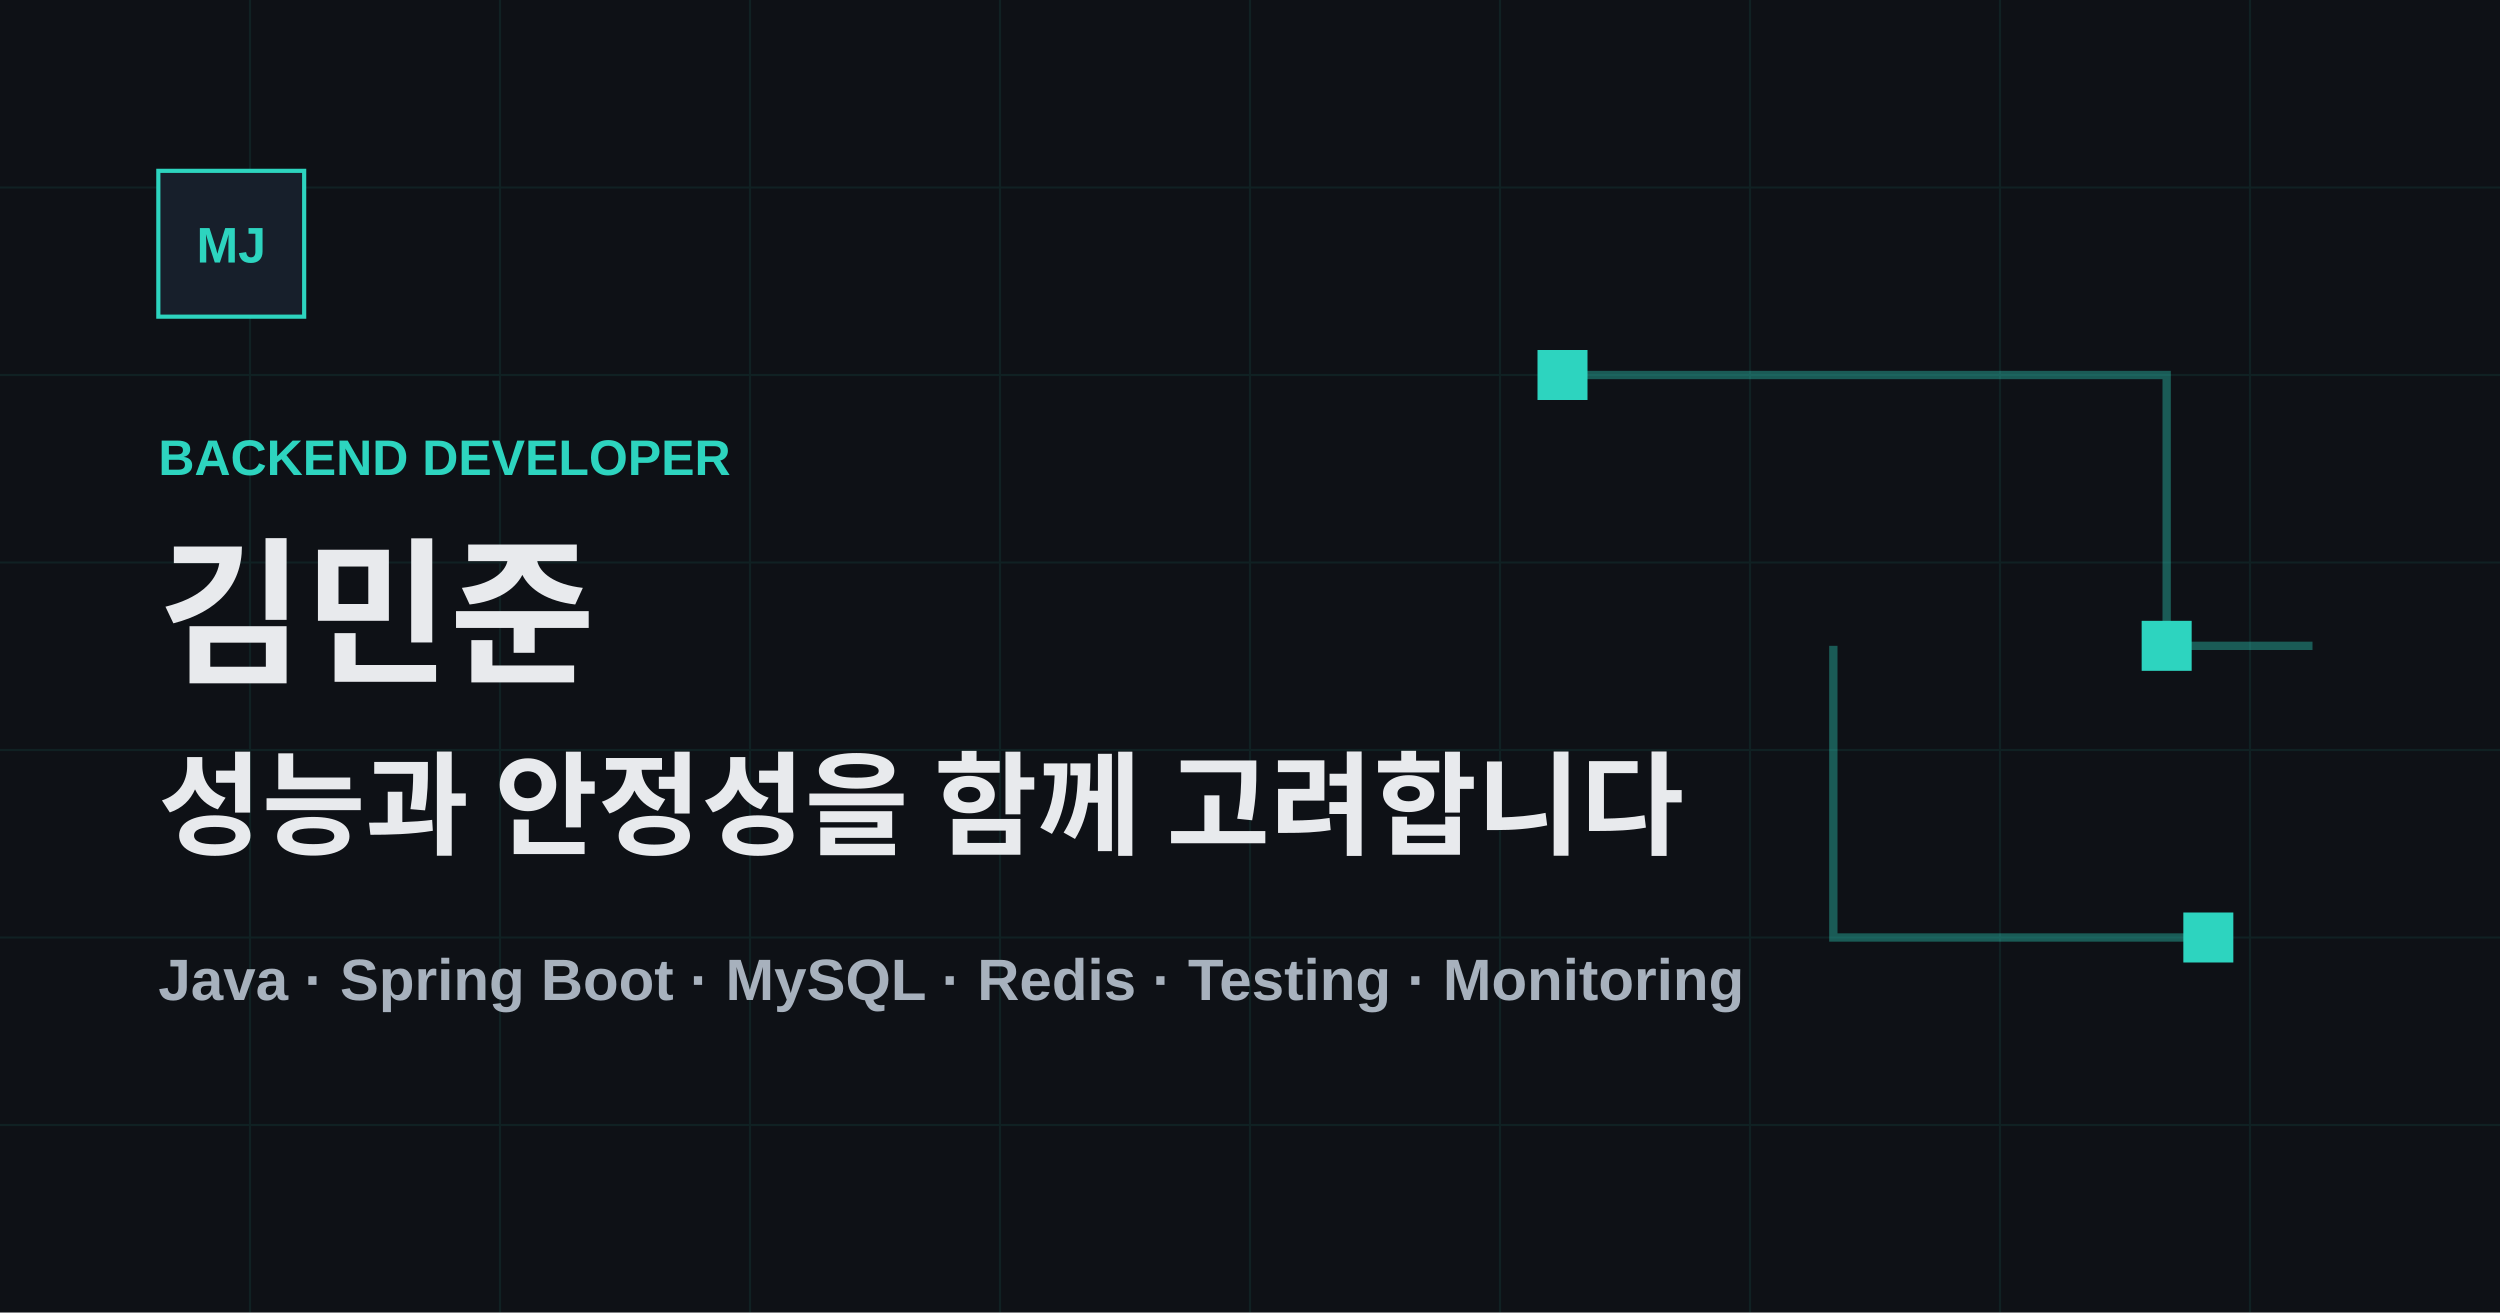
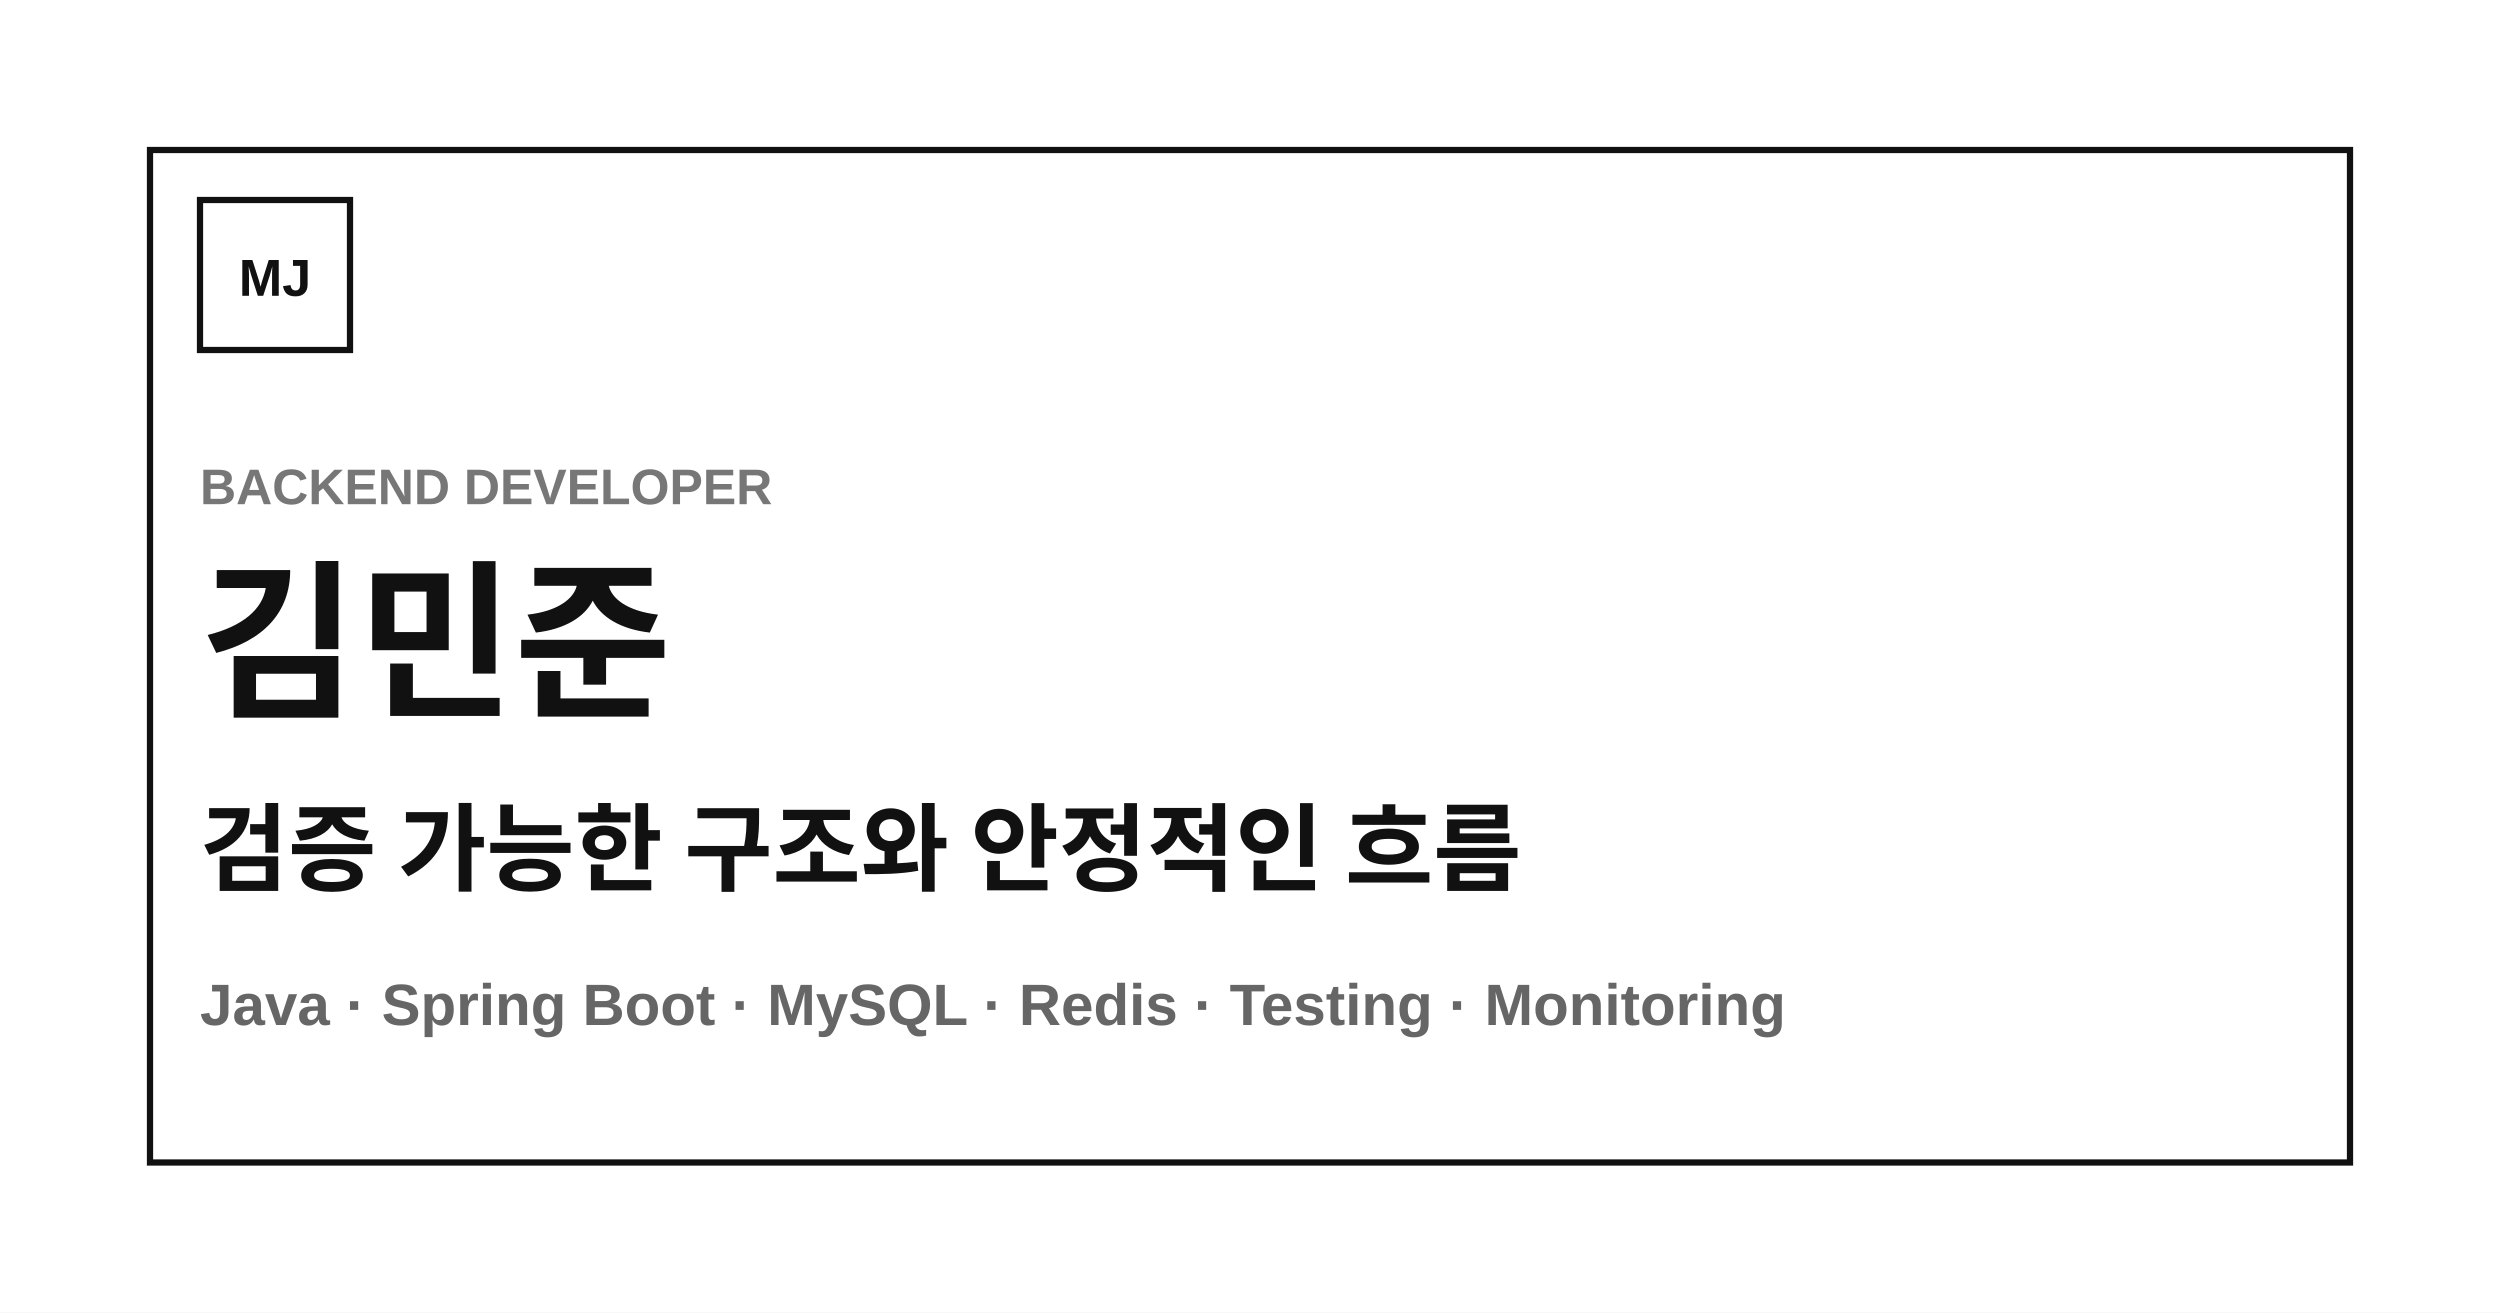
<svg xmlns="http://www.w3.org/2000/svg" width="1200" height="630" viewBox="0 0 1200 630" fill="none">
-   <rect width="1200" height="630" fill="#0E1116" />
-   <path d="M0 90H1200M0 180H1200M0 270H1200M0 360H1200M0 450H1200M0 540H1200M120 0V630M240 0V630M360 0V630M480 0V630M600 0V630M720 0V630M840 0V630M960 0V630M1080 0V630" stroke="#2DD4BF" stroke-opacity=".08" />
-   <rect x="76" y="82" width="70" height="70" fill="#171F2B" stroke="#2DD4BF" stroke-width="2" />
-   <text x="111" y="126" text-anchor="middle" fill="#2DD4BF" font-family="Arial, sans-serif" font-size="24" font-weight="900">MJ</text>
-   <text x="76" y="228" fill="#2DD4BF" font-family="Arial, sans-serif" font-size="24" font-weight="900">BACKEND DEVELOPER</text>
-   <text x="76" y="322" fill="#E8EAED" font-family="Arial, sans-serif" font-size="76" font-weight="900">김민준</text>
-   <text x="76" y="406" fill="#E8EAED" font-family="Arial, sans-serif" font-size="54" font-weight="900">성능과 안정성을 함께 고려합니다</text>
-   <text x="76" y="480" fill="#A7B1BD" font-family="Arial, sans-serif" font-size="28" font-weight="600">Java · Spring Boot · MySQL · Redis · Testing · Monitoring</text>
-   <path d="M750 180H1040V310H1110M880 310V450H1060" stroke="#2DD4BF" stroke-opacity=".38" stroke-width="4" />
-   <rect x="738" y="168" width="24" height="24" fill="#2DD4BF" />
-   <rect x="1028" y="298" width="24" height="24" fill="#2DD4BF" />
-   <rect x="1048" y="438" width="24" height="24" fill="#2DD4BF" />
+   <rect width="1200" height="630" fill="#FFFFFF" />
+   <rect x="72" y="72" width="1056" height="486" fill="#FFFFFF" stroke="#111111" stroke-width="3" />
+   <rect x="96" y="96" width="72" height="72" fill="#FFFFFF" stroke="#111111" stroke-width="3" />
+   <text x="132" y="142" text-anchor="middle" fill="#111111" font-family="Arial, sans-serif" font-size="25" font-weight="900">MJ</text>
+   <text x="96" y="242" fill="#777777" font-family="Arial, sans-serif" font-size="24" font-weight="800">BACKEND DEVELOPER</text>
+   <text x="96" y="338" fill="#111111" font-family="Arial, sans-serif" font-size="82" font-weight="900">김민준</text>
+   <text x="96" y="424" fill="#111111" font-family="Arial, sans-serif" font-size="46" font-weight="800">검증 가능한 구조와 안정적인 흐름</text>
+   <text x="96" y="492" fill="#666666" font-family="Arial, sans-serif" font-size="28" font-weight="600">Java · Spring Boot · MySQL · Redis · Testing · Monitoring</text>
</svg>
